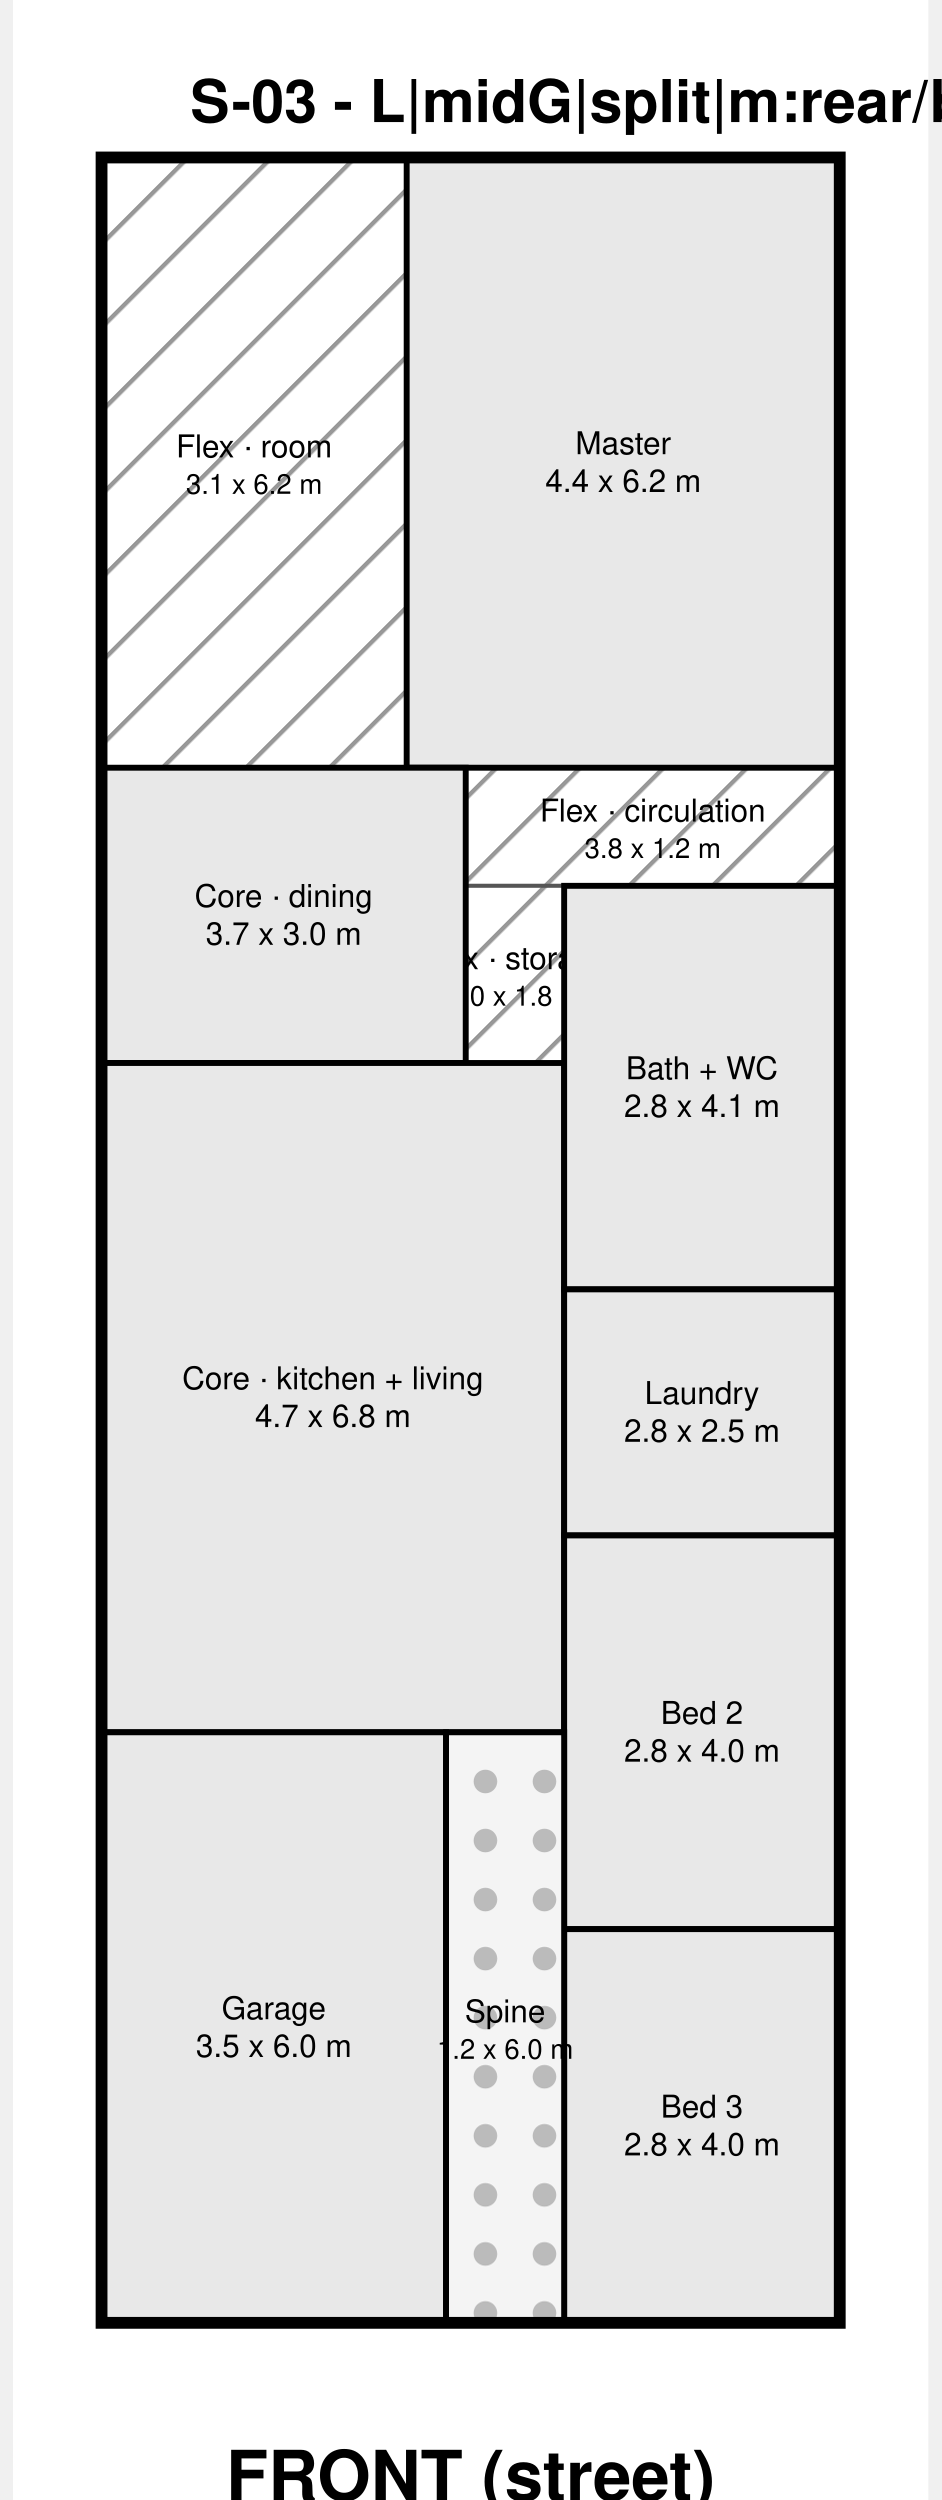
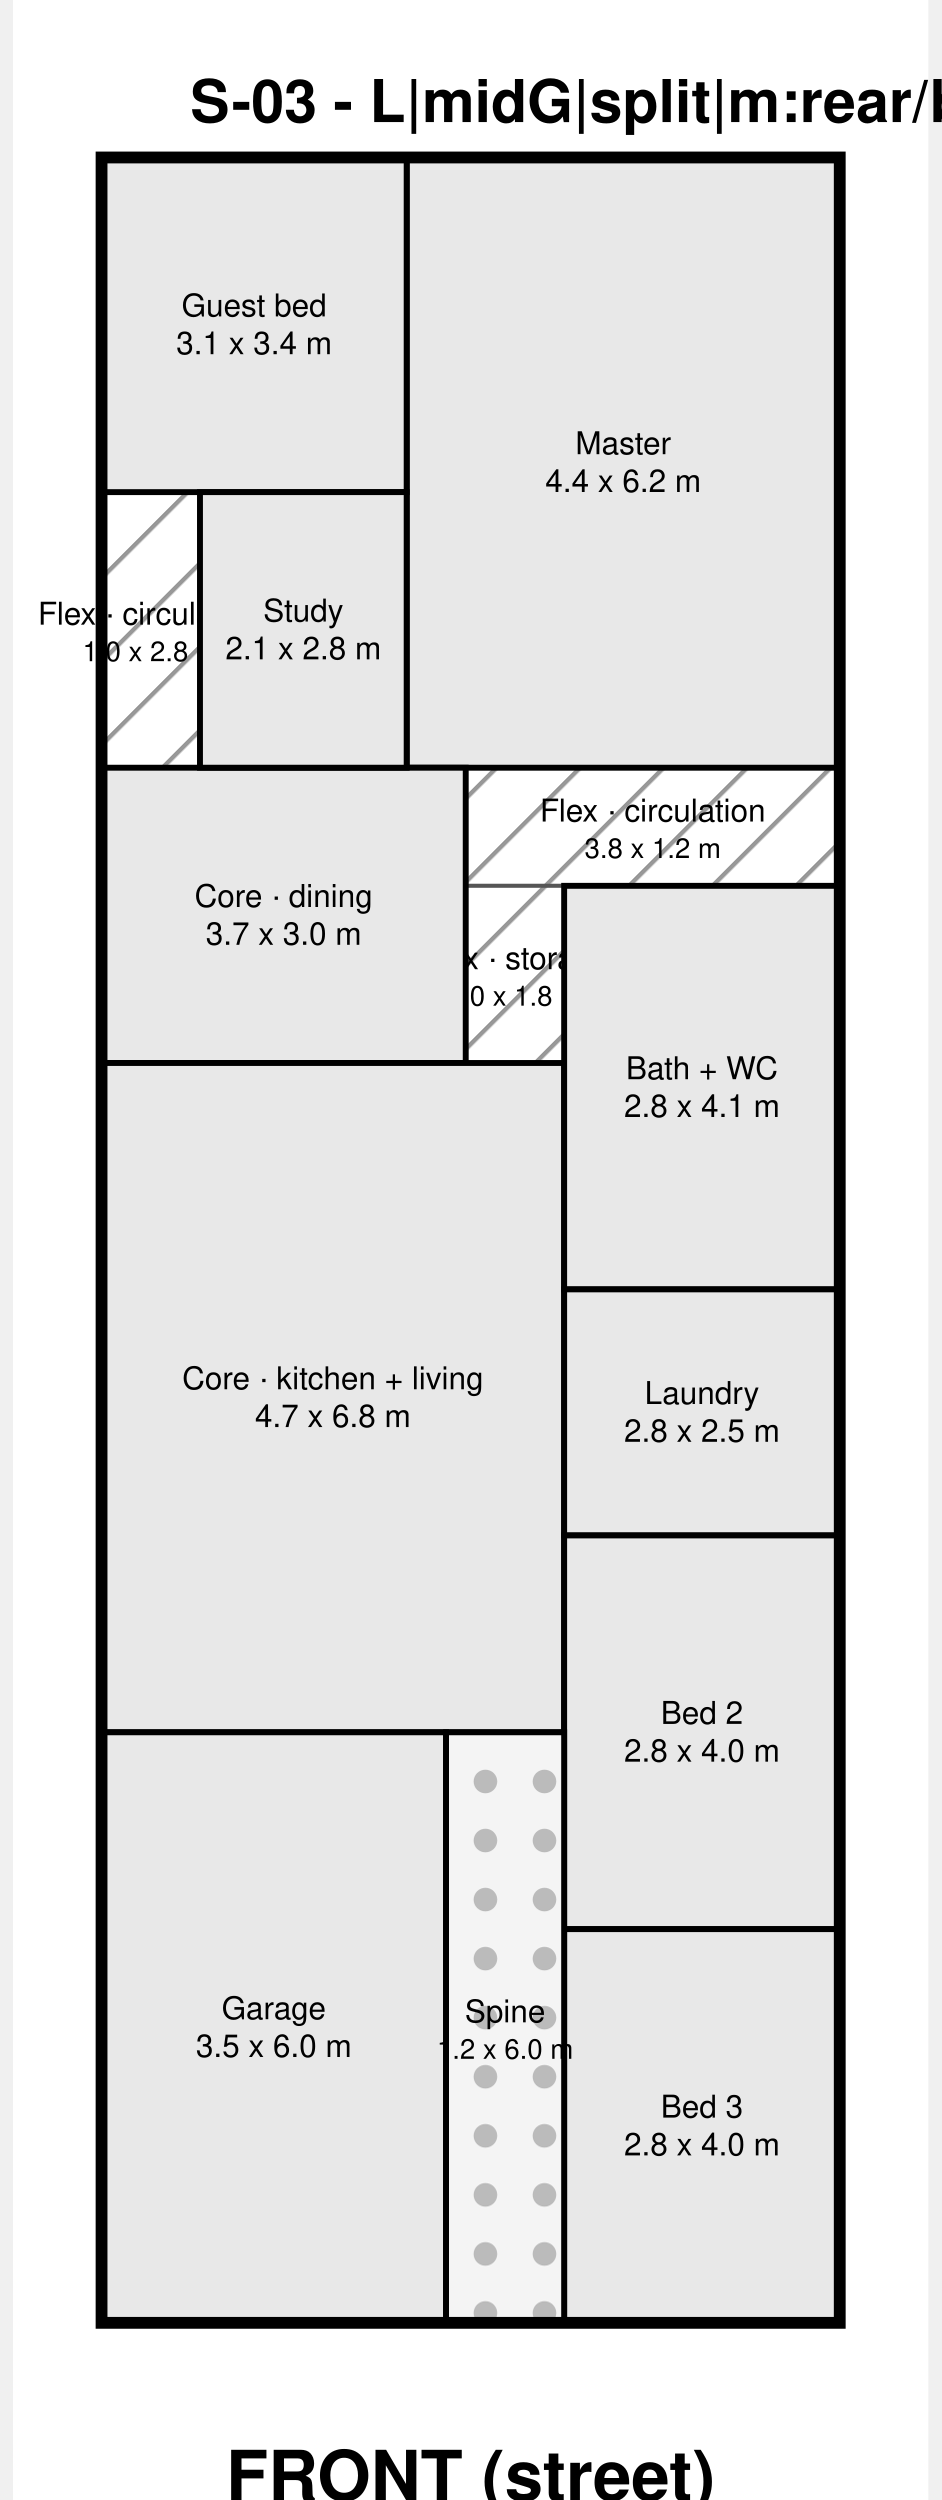
<svg xmlns="http://www.w3.org/2000/svg" width="465" height="1235" viewBox="-900 -1600 9300 25400" font-family="Helvetica, Arial, sans-serif" fill="#000">
  <defs>
    <pattern id="hatch" width="600" height="600" patternUnits="userSpaceOnUse" patternTransform="rotate(45)">
      <rect width="600" height="600" fill="#ffffff" />
      <line x1="0" y1="0" x2="0" y2="600" stroke="#999" stroke-width="90" />
    </pattern>
    <pattern id="hatch2" width="500" height="500" patternUnits="userSpaceOnUse" patternTransform="rotate(-45)">
      <rect width="500" height="500" fill="#ffffff" />
      <line x1="0" y1="0" x2="0" y2="500" stroke="#666" stroke-width="70" />
    </pattern>
    <pattern id="dots" width="600" height="600" patternUnits="userSpaceOnUse">
      <rect width="600" height="600" fill="#f4f4f4" />
      <circle cx="300" cy="300" r="120" fill="#bbb" />
    </pattern>
  </defs>
  <rect x="-900" y="-1600" width="9300" height="25400" fill="#ffffff" />
  <text x="900" y="-360" font-size="600" font-weight="bold">S-03 - L|midG|split|m:rear/block|wet:block|rr:FM|nofw|v2</text>
  <g>
-     <rect x="0" y="0" width="3100" height="6200" fill="url(#hatch)" stroke="#555" stroke-width="40" />
-     <text x="1550" y="2940" font-size="320" text-anchor="middle" dominant-baseline="middle">Flex · room</text>
-     <text x="1550" y="3324" font-size="280" text-anchor="middle" dominant-baseline="middle">3.1 x 6.2 m</text>
+     <rect x="0" y="3400" width="1000" height="2800" fill="url(#hatch)" stroke="#555" stroke-width="40" />
+     <text x="500" y="4640" font-size="320" text-anchor="middle" dominant-baseline="middle">Flex · circulation</text>
+     <text x="500" y="5024" font-size="280" text-anchor="middle" dominant-baseline="middle">1.0 x 2.8 m</text>
  </g>
  <g>
    <rect x="3700" y="6200" width="3800" height="1200" fill="url(#hatch)" stroke="#555" stroke-width="40" />
    <text x="5600" y="6640" font-size="320" text-anchor="middle" dominant-baseline="middle">Flex · circulation</text>
    <text x="5600" y="7024" font-size="280" text-anchor="middle" dominant-baseline="middle">3.8 x 1.2 m</text>
  </g>
  <g>
    <rect x="3700" y="7400" width="1000" height="1800" fill="url(#hatch)" stroke="#555" stroke-width="40" />
    <text x="4200" y="8140" font-size="320" text-anchor="middle" dominant-baseline="middle">Flex · storage</text>
    <text x="4200" y="8524" font-size="280" text-anchor="middle" dominant-baseline="middle">1.0 x 1.8 m</text>
  </g>
  <g>
    <rect x="3100" y="0" width="4400" height="6200" fill="#e8e8e8" stroke="#000" stroke-width="60" />
    <text x="5300" y="2908" font-size="320" text-anchor="middle" dominant-baseline="middle">Master</text>
    <text x="5300" y="3292" font-size="320" text-anchor="middle" dominant-baseline="middle">4.4 x 6.2 m</text>
  </g>
  <g>
    <rect x="0" y="6200" width="3700" height="3000" fill="#e8e8e8" stroke="#000" stroke-width="60" />
    <text x="1850" y="7508" font-size="320" text-anchor="middle" dominant-baseline="middle">Core · dining</text>
    <text x="1850" y="7892" font-size="320" text-anchor="middle" dominant-baseline="middle">3.7 x 3.0 m</text>
  </g>
  <g>
    <rect x="0" y="9200" width="4700" height="6800" fill="#e8e8e8" stroke="#000" stroke-width="60" />
    <text x="2350" y="12408" font-size="320" text-anchor="middle" dominant-baseline="middle">Core · kitchen + living</text>
    <text x="2350" y="12792" font-size="320" text-anchor="middle" dominant-baseline="middle">4.7 x 6.8 m</text>
  </g>
  <g>
    <rect x="0" y="16000" width="3500" height="6000" fill="#e8e8e8" stroke="#000" stroke-width="60" />
    <text x="1750" y="18808" font-size="320" text-anchor="middle" dominant-baseline="middle">Garage</text>
    <text x="1750" y="19192" font-size="320" text-anchor="middle" dominant-baseline="middle">3.5 x 6.0 m</text>
  </g>
  <g>
    <rect x="4700" y="7400" width="2800" height="4100" fill="#e8e8e8" stroke="#000" stroke-width="60" />
    <text x="6100" y="9258" font-size="320" text-anchor="middle" dominant-baseline="middle">Bath + WC</text>
    <text x="6100" y="9642" font-size="320" text-anchor="middle" dominant-baseline="middle">2.8 x 4.1 m</text>
  </g>
  <g>
    <rect x="4700" y="11500" width="2800" height="2500" fill="#e8e8e8" stroke="#000" stroke-width="60" />
    <text x="6100" y="12558" font-size="320" text-anchor="middle" dominant-baseline="middle">Laundry</text>
    <text x="6100" y="12942" font-size="320" text-anchor="middle" dominant-baseline="middle">2.8 x 2.5 m</text>
  </g>
  <g>
    <rect x="4700" y="14000" width="2800" height="4000" fill="#e8e8e8" stroke="#000" stroke-width="60" />
    <text x="6100" y="15808" font-size="320" text-anchor="middle" dominant-baseline="middle">Bed 2</text>
    <text x="6100" y="16192" font-size="320" text-anchor="middle" dominant-baseline="middle">2.8 x 4.0 m</text>
  </g>
  <g>
    <rect x="4700" y="18000" width="2800" height="4000" fill="#e8e8e8" stroke="#000" stroke-width="60" />
    <text x="6100" y="19808" font-size="320" text-anchor="middle" dominant-baseline="middle">Bed 3</text>
    <text x="6100" y="20192" font-size="320" text-anchor="middle" dominant-baseline="middle">2.8 x 4.0 m</text>
  </g>
  <g>
+     <rect x="0" y="0" width="3100" height="3400" fill="#e8e8e8" stroke="#000" stroke-width="60" />
+     <text x="1550" y="1508" font-size="320" text-anchor="middle" dominant-baseline="middle">Guest bed</text>
+     <text x="1550" y="1892" font-size="320" text-anchor="middle" dominant-baseline="middle">3.1 x 3.4 m</text>
+   </g>
+   <g>
+     <rect x="1000" y="3400" width="2100" height="2800" fill="#e8e8e8" stroke="#000" stroke-width="60" />
+     <text x="2050" y="4608" font-size="320" text-anchor="middle" dominant-baseline="middle">Study</text>
+     <text x="2050" y="4992" font-size="320" text-anchor="middle" dominant-baseline="middle">2.1 x 2.8 m</text>
+   </g>
+   <g>
    <rect x="3500" y="16000" width="1200" height="6000" fill="url(#dots)" stroke="#000" stroke-width="60" />
    <text x="4100" y="18840" font-size="320" text-anchor="middle" dominant-baseline="middle">Spine</text>
    <text x="4100" y="19224" font-size="280" text-anchor="middle" dominant-baseline="middle">1.2 x 6.0 m</text>
  </g>
  <rect x="0" y="0" width="7500" height="22000" fill="none" stroke="#000" stroke-width="120" />
  <text x="3750" y="23800" font-size="700" text-anchor="middle" font-weight="bold">FRONT (street)</text>
</svg>
